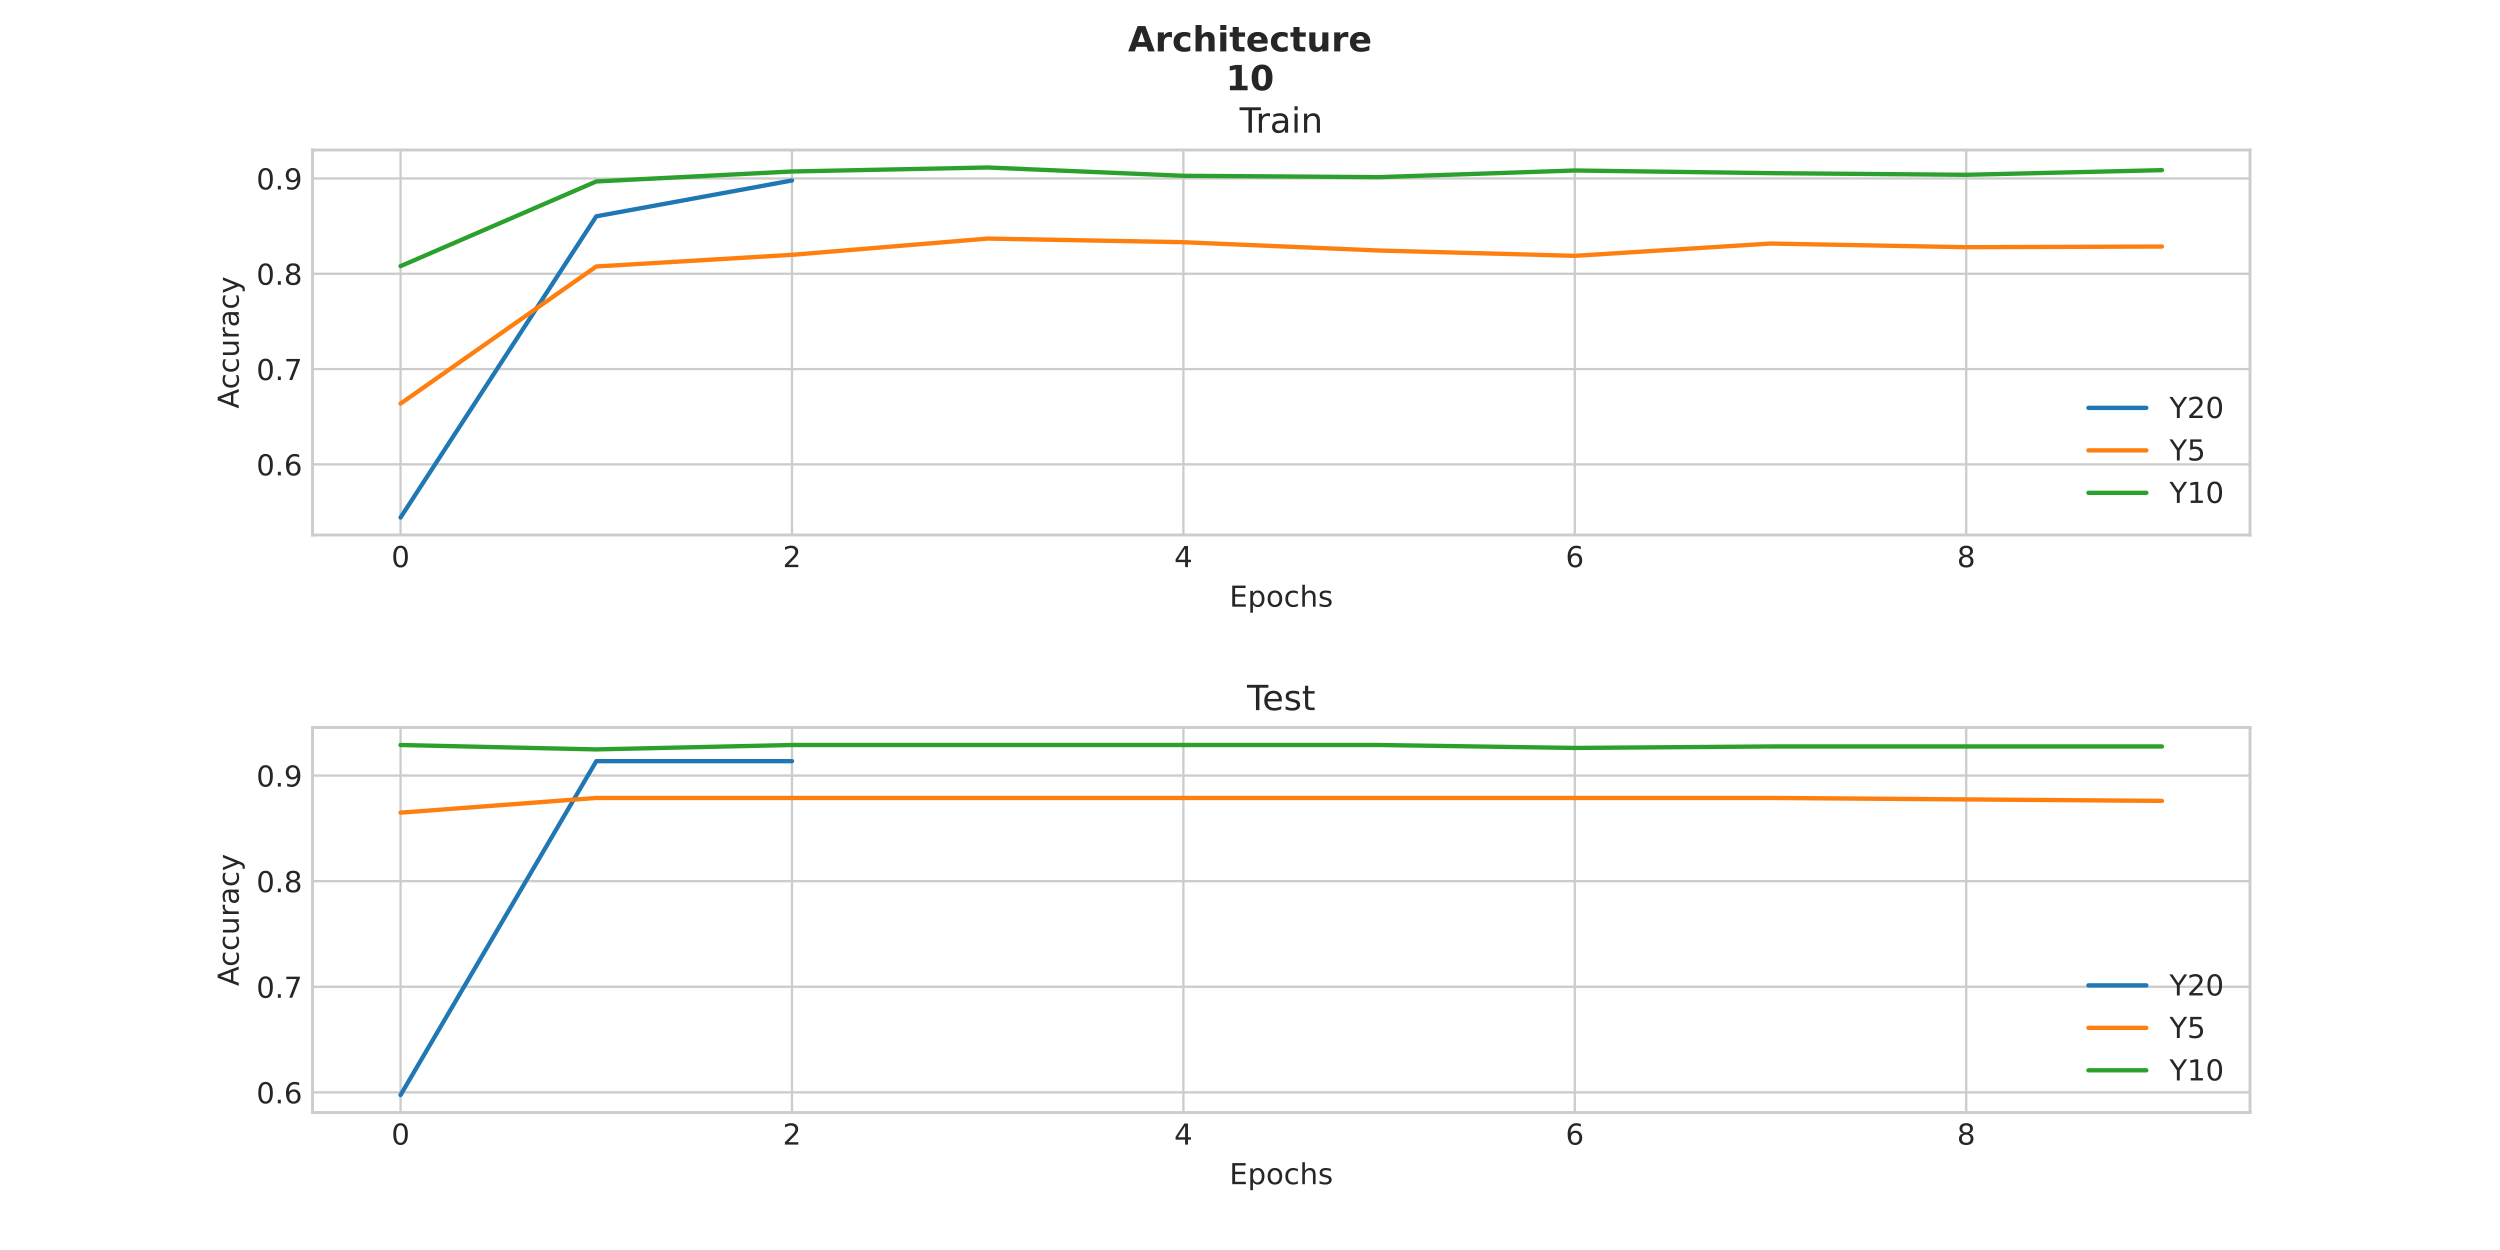
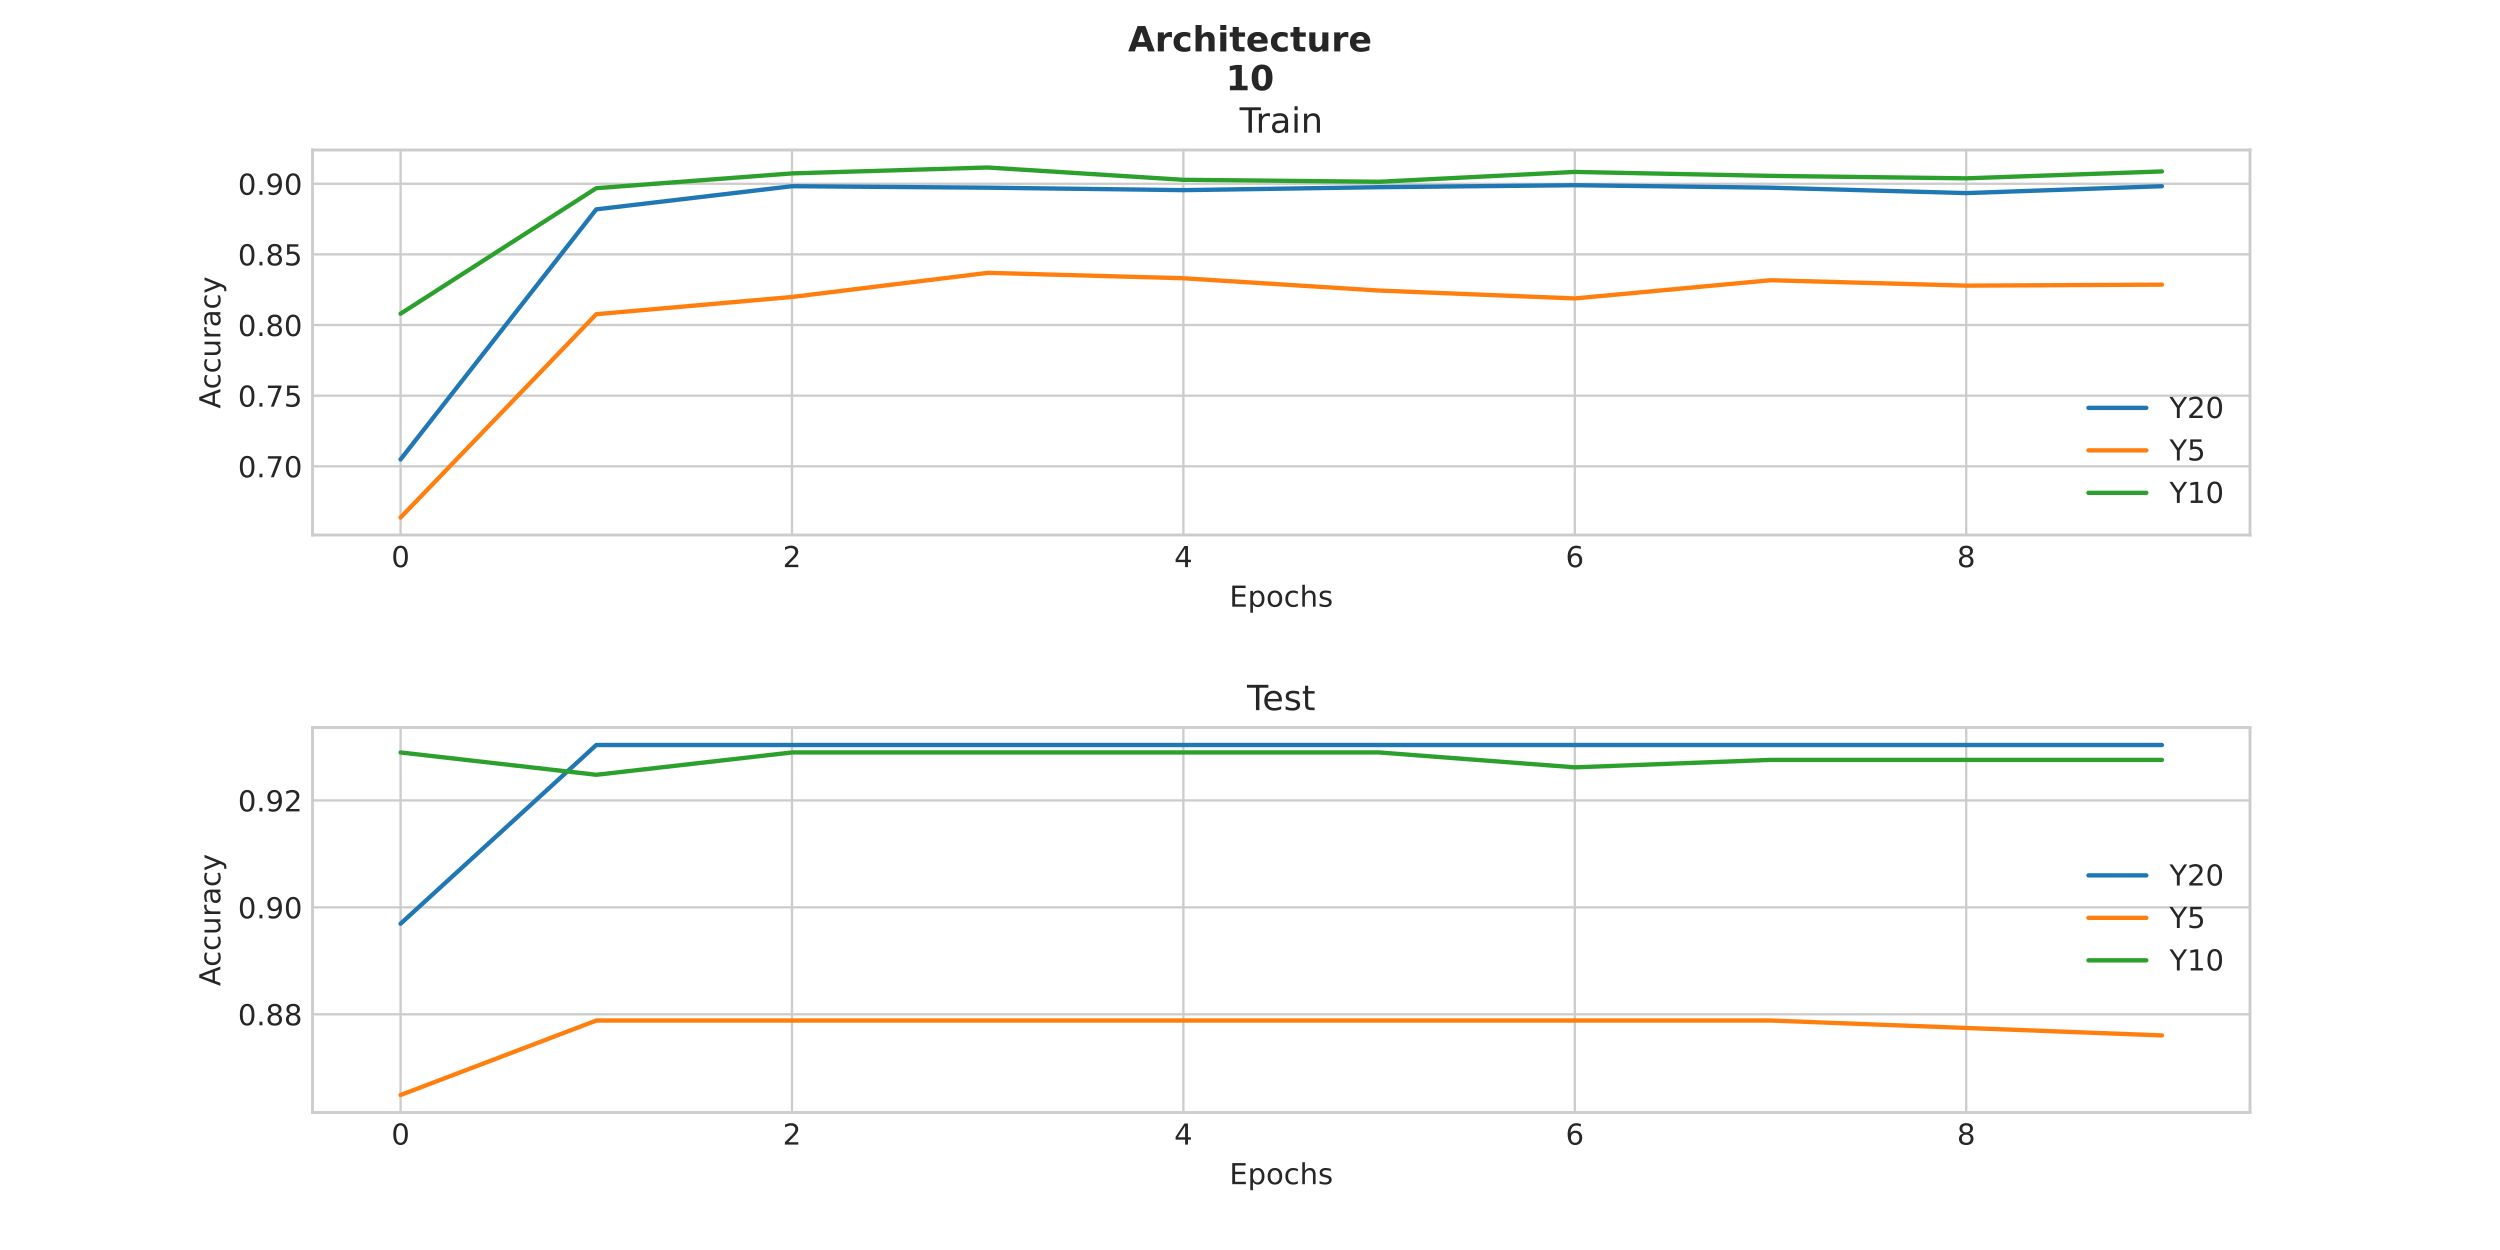
<svg xmlns="http://www.w3.org/2000/svg" xmlns:xlink="http://www.w3.org/1999/xlink" width="864pt" height="432pt" viewBox="0 0 864 432" version="1.1">
  <defs>
    <style type="text/css">*{stroke-linejoin: round; stroke-linecap: butt}</style>
  </defs>
  <g id="figure_1">
    <g id="patch_1">
      <path d="M 0 432  L 864 432  L 864 0  L 0 0  z " style="fill: #ffffff" />
    </g>
    <g id="axes_1">
      <g id="patch_2">
        <path d="M 108 184.896  L 777.6 184.896  L 777.6 51.84  L 108 51.84  z " style="fill: #ffffff" />
      </g>
      <g id="matplotlib.axis_1">
        <g id="xtick_1">
          <g id="line2d_1">
-             <path d="M 138.436 184.896  L 138.436 51.84  " clip-path="url(#p87c5087152)" style="fill: none; stroke: #cccccc; stroke-width: 0.8; stroke-linecap: round" />
+             <path d="M 138.436 184.896  L 138.436 51.84  " clip-path="url(#pbe1758ad6d)" style="fill: none; stroke: #cccccc; stroke-width: 0.8; stroke-linecap: round" />
          </g>
          <g id="line2d_2" />
          <g id="text_1">
            <g style="fill: #262626" transform="translate(135.2551 195.9944) scale(0.1 -0.1)">
              <defs>
                <path id="DejaVuSans-30" d="M 2034 4250  Q 1547 4250 1301 3770  Q 1056 3291 1056 2328  Q 1056 1369 1301 889  Q 1547 409 2034 409  Q 2525 409 2770 889  Q 3016 1369 3016 2328  Q 3016 3291 2770 3770  Q 2525 4250 2034 4250  z M 2034 4750  Q 2819 4750 3233 4129  Q 3647 3509 3647 2328  Q 3647 1150 3233 529  Q 2819 -91 2034 -91  Q 1250 -91 836 529  Q 422 1150 422 2328  Q 422 3509 836 4129  Q 1250 4750 2034 4750  z " transform="scale(0.015625)" />
              </defs>
              <use xlink:href="#DejaVuSans-30" />
            </g>
          </g>
        </g>
        <g id="xtick_2">
          <g id="line2d_3">
-             <path d="M 273.709 184.896  L 273.709 51.84  " clip-path="url(#p87c5087152)" style="fill: none; stroke: #cccccc; stroke-width: 0.8; stroke-linecap: round" />
+             <path d="M 273.709 184.896  L 273.709 51.84  " clip-path="url(#pbe1758ad6d)" style="fill: none; stroke: #cccccc; stroke-width: 0.8; stroke-linecap: round" />
          </g>
          <g id="line2d_4" />
          <g id="text_2">
            <g style="fill: #262626" transform="translate(270.5278 195.9944) scale(0.1 -0.1)">
              <defs>
                <path id="DejaVuSans-32" d="M 1228 531  L 3431 531  L 3431 0  L 469 0  L 469 531  Q 828 903 1448 1529  Q 2069 2156 2228 2338  Q 2531 2678 2651 2914  Q 2772 3150 2772 3378  Q 2772 3750 2511 3984  Q 2250 4219 1831 4219  Q 1534 4219 1204 4116  Q 875 4013 500 3803  L 500 4441  Q 881 4594 1212 4672  Q 1544 4750 1819 4750  Q 2544 4750 2975 4387  Q 3406 4025 3406 3419  Q 3406 3131 3298 2873  Q 3191 2616 2906 2266  Q 2828 2175 2409 1742  Q 1991 1309 1228 531  z " transform="scale(0.015625)" />
              </defs>
              <use xlink:href="#DejaVuSans-32" />
            </g>
          </g>
        </g>
        <g id="xtick_3">
          <g id="line2d_5">
-             <path d="M 408.982 184.896  L 408.982 51.84  " clip-path="url(#p87c5087152)" style="fill: none; stroke: #cccccc; stroke-width: 0.8; stroke-linecap: round" />
+             <path d="M 408.982 184.896  L 408.982 51.84  " clip-path="url(#pbe1758ad6d)" style="fill: none; stroke: #cccccc; stroke-width: 0.8; stroke-linecap: round" />
          </g>
          <g id="line2d_6" />
          <g id="text_3">
            <g style="fill: #262626" transform="translate(405.8006 195.9944) scale(0.1 -0.1)">
              <defs>
                <path id="DejaVuSans-34" d="M 2419 4116  L 825 1625  L 2419 1625  L 2419 4116  z M 2253 4666  L 3047 4666  L 3047 1625  L 3713 1625  L 3713 1100  L 3047 1100  L 3047 0  L 2419 0  L 2419 1100  L 313 1100  L 313 1709  L 2253 4666  z " transform="scale(0.015625)" />
              </defs>
              <use xlink:href="#DejaVuSans-34" />
            </g>
          </g>
        </g>
        <g id="xtick_4">
          <g id="line2d_7">
-             <path d="M 544.255 184.896  L 544.255 51.84  " clip-path="url(#p87c5087152)" style="fill: none; stroke: #cccccc; stroke-width: 0.8; stroke-linecap: round" />
+             <path d="M 544.255 184.896  L 544.255 51.84  " clip-path="url(#pbe1758ad6d)" style="fill: none; stroke: #cccccc; stroke-width: 0.8; stroke-linecap: round" />
          </g>
          <g id="line2d_8" />
          <g id="text_4">
            <g style="fill: #262626" transform="translate(541.0733 195.9944) scale(0.1 -0.1)">
              <defs>
                <path id="DejaVuSans-36" d="M 2113 2584  Q 1688 2584 1439 2293  Q 1191 2003 1191 1497  Q 1191 994 1439 701  Q 1688 409 2113 409  Q 2538 409 2786 701  Q 3034 994 3034 1497  Q 3034 2003 2786 2293  Q 2538 2584 2113 2584  z M 3366 4563  L 3366 3988  Q 3128 4100 2886 4159  Q 2644 4219 2406 4219  Q 1781 4219 1451 3797  Q 1122 3375 1075 2522  Q 1259 2794 1537 2939  Q 1816 3084 2150 3084  Q 2853 3084 3261 2657  Q 3669 2231 3669 1497  Q 3669 778 3244 343  Q 2819 -91 2113 -91  Q 1303 -91 875 529  Q 447 1150 447 2328  Q 447 3434 972 4092  Q 1497 4750 2381 4750  Q 2619 4750 2861 4703  Q 3103 4656 3366 4563  z " transform="scale(0.015625)" />
              </defs>
              <use xlink:href="#DejaVuSans-36" />
            </g>
          </g>
        </g>
        <g id="xtick_5">
          <g id="line2d_9">
-             <path d="M 679.527 184.896  L 679.527 51.84  " clip-path="url(#p87c5087152)" style="fill: none; stroke: #cccccc; stroke-width: 0.8; stroke-linecap: round" />
+             <path d="M 679.527 184.896  L 679.527 51.84  " clip-path="url(#pbe1758ad6d)" style="fill: none; stroke: #cccccc; stroke-width: 0.8; stroke-linecap: round" />
          </g>
          <g id="line2d_10" />
          <g id="text_5">
            <g style="fill: #262626" transform="translate(676.346 195.9944) scale(0.1 -0.1)">
              <defs>
                <path id="DejaVuSans-38" d="M 2034 2216  Q 1584 2216 1326 1975  Q 1069 1734 1069 1313  Q 1069 891 1326 650  Q 1584 409 2034 409  Q 2484 409 2743 651  Q 3003 894 3003 1313  Q 3003 1734 2745 1975  Q 2488 2216 2034 2216  z M 1403 2484  Q 997 2584 770 2862  Q 544 3141 544 3541  Q 544 4100 942 4425  Q 1341 4750 2034 4750  Q 2731 4750 3128 4425  Q 3525 4100 3525 3541  Q 3525 3141 3298 2862  Q 3072 2584 2669 2484  Q 3125 2378 3379 2068  Q 3634 1759 3634 1313  Q 3634 634 3220 271  Q 2806 -91 2034 -91  Q 1263 -91 848 271  Q 434 634 434 1313  Q 434 1759 690 2068  Q 947 2378 1403 2484  z M 1172 3481  Q 1172 3119 1398 2916  Q 1625 2713 2034 2713  Q 2441 2713 2670 2916  Q 2900 3119 2900 3481  Q 2900 3844 2670 4047  Q 2441 4250 2034 4250  Q 1625 4250 1398 4047  Q 1172 3844 1172 3481  z " transform="scale(0.015625)" />
              </defs>
              <use xlink:href="#DejaVuSans-38" />
            </g>
          </g>
        </g>
        <g id="text_6">
          <g style="fill: #262626" transform="translate(424.8844 209.6726) scale(0.1 -0.1)">
            <defs>
              <path id="DejaVuSans-45" d="M 628 4666  L 3578 4666  L 3578 4134  L 1259 4134  L 1259 2753  L 3481 2753  L 3481 2222  L 1259 2222  L 1259 531  L 3634 531  L 3634 0  L 628 0  L 628 4666  z " transform="scale(0.015625)" />
              <path id="DejaVuSans-70" d="M 1159 525  L 1159 -1331  L 581 -1331  L 581 3500  L 1159 3500  L 1159 2969  Q 1341 3281 1617 3432  Q 1894 3584 2278 3584  Q 2916 3584 3314 3078  Q 3713 2572 3713 1747  Q 3713 922 3314 415  Q 2916 -91 2278 -91  Q 1894 -91 1617 61  Q 1341 213 1159 525  z M 3116 1747  Q 3116 2381 2855 2742  Q 2594 3103 2138 3103  Q 1681 3103 1420 2742  Q 1159 2381 1159 1747  Q 1159 1113 1420 752  Q 1681 391 2138 391  Q 2594 391 2855 752  Q 3116 1113 3116 1747  z " transform="scale(0.015625)" />
              <path id="DejaVuSans-6f" d="M 1959 3097  Q 1497 3097 1228 2736  Q 959 2375 959 1747  Q 959 1119 1226 758  Q 1494 397 1959 397  Q 2419 397 2687 759  Q 2956 1122 2956 1747  Q 2956 2369 2687 2733  Q 2419 3097 1959 3097  z M 1959 3584  Q 2709 3584 3137 3096  Q 3566 2609 3566 1747  Q 3566 888 3137 398  Q 2709 -91 1959 -91  Q 1206 -91 779 398  Q 353 888 353 1747  Q 353 2609 779 3096  Q 1206 3584 1959 3584  z " transform="scale(0.015625)" />
              <path id="DejaVuSans-63" d="M 3122 3366  L 3122 2828  Q 2878 2963 2633 3030  Q 2388 3097 2138 3097  Q 1578 3097 1268 2742  Q 959 2388 959 1747  Q 959 1106 1268 751  Q 1578 397 2138 397  Q 2388 397 2633 464  Q 2878 531 3122 666  L 3122 134  Q 2881 22 2623 -34  Q 2366 -91 2075 -91  Q 1284 -91 818 406  Q 353 903 353 1747  Q 353 2603 823 3093  Q 1294 3584 2113 3584  Q 2378 3584 2631 3529  Q 2884 3475 3122 3366  z " transform="scale(0.015625)" />
              <path id="DejaVuSans-68" d="M 3513 2113  L 3513 0  L 2938 0  L 2938 2094  Q 2938 2591 2744 2837  Q 2550 3084 2163 3084  Q 1697 3084 1428 2787  Q 1159 2491 1159 1978  L 1159 0  L 581 0  L 581 4863  L 1159 4863  L 1159 2956  Q 1366 3272 1645 3428  Q 1925 3584 2291 3584  Q 2894 3584 3203 3211  Q 3513 2838 3513 2113  z " transform="scale(0.015625)" />
              <path id="DejaVuSans-73" d="M 2834 3397  L 2834 2853  Q 2591 2978 2328 3040  Q 2066 3103 1784 3103  Q 1356 3103 1142 2972  Q 928 2841 928 2578  Q 928 2378 1081 2264  Q 1234 2150 1697 2047  L 1894 2003  Q 2506 1872 2764 1633  Q 3022 1394 3022 966  Q 3022 478 2636 193  Q 2250 -91 1575 -91  Q 1294 -91 989 -36  Q 684 19 347 128  L 347 722  Q 666 556 975 473  Q 1284 391 1588 391  Q 1994 391 2212 530  Q 2431 669 2431 922  Q 2431 1156 2273 1281  Q 2116 1406 1581 1522  L 1381 1569  Q 847 1681 609 1914  Q 372 2147 372 2553  Q 372 3047 722 3315  Q 1072 3584 1716 3584  Q 2034 3584 2315 3537  Q 2597 3491 2834 3397  z " transform="scale(0.015625)" />
            </defs>
            <use xlink:href="#DejaVuSans-45" />
            <use xlink:href="#DejaVuSans-70" x="63.184" />
            <use xlink:href="#DejaVuSans-6f" x="126.66" />
            <use xlink:href="#DejaVuSans-63" x="187.842" />
            <use xlink:href="#DejaVuSans-68" x="242.822" />
            <use xlink:href="#DejaVuSans-73" x="306.201" />
          </g>
        </g>
      </g>
      <g id="matplotlib.axis_2">
        <g id="ytick_1">
          <g id="line2d_11">
-             <path d="M 108 160.486  L 777.6 160.486  " clip-path="url(#p87c5087152)" style="fill: none; stroke: #cccccc; stroke-width: 0.8; stroke-linecap: round" />
+             <path d="M 108 161.155  L 777.6 161.155  " clip-path="url(#pbe1758ad6d)" style="fill: none; stroke: #cccccc; stroke-width: 0.8; stroke-linecap: round" />
          </g>
          <g id="line2d_12" />
          <g id="text_7">
-             <g style="fill: #262626" transform="translate(88.59687 164.2852) scale(0.1 -0.1)">
+             <g style="fill: #262626" transform="translate(82.23438 164.954) scale(0.1 -0.1)">
              <defs>
                <path id="DejaVuSans-2e" d="M 684 794  L 1344 794  L 1344 0  L 684 0  L 684 794  z " transform="scale(0.015625)" />
-               </defs>
-               <use xlink:href="#DejaVuSans-30" />
-               <use xlink:href="#DejaVuSans-2e" x="63.623" />
-               <use xlink:href="#DejaVuSans-36" x="95.41" />
+                 <path id="DejaVuSans-37" d="M 525 4666  L 3525 4666  L 3525 4397  L 1831 0  L 1172 0  L 2766 4134  L 525 4134  L 525 4666  z " transform="scale(0.015625)" />
+               </defs>
+               <use xlink:href="#DejaVuSans-30" />
+               <use xlink:href="#DejaVuSans-2e" x="63.623" />
+               <use xlink:href="#DejaVuSans-37" x="95.41" />
+               <use xlink:href="#DejaVuSans-30" x="159.033" />
            </g>
          </g>
        </g>
        <g id="ytick_2">
          <g id="line2d_13">
-             <path d="M 108 127.549  L 777.6 127.549  " clip-path="url(#p87c5087152)" style="fill: none; stroke: #cccccc; stroke-width: 0.8; stroke-linecap: round" />
+             <path d="M 108 136.742  L 777.6 136.742  " clip-path="url(#pbe1758ad6d)" style="fill: none; stroke: #cccccc; stroke-width: 0.8; stroke-linecap: round" />
          </g>
          <g id="line2d_14" />
          <g id="text_8">
-             <g style="fill: #262626" transform="translate(88.59687 131.3482) scale(0.1 -0.1)">
-               <defs>
-                 <path id="DejaVuSans-37" d="M 525 4666  L 3525 4666  L 3525 4397  L 1831 0  L 1172 0  L 2766 4134  L 525 4134  L 525 4666  z " transform="scale(0.015625)" />
+             <g style="fill: #262626" transform="translate(82.23438 140.5408) scale(0.1 -0.1)">
+               <defs>
+                 <path id="DejaVuSans-35" d="M 691 4666  L 3169 4666  L 3169 4134  L 1269 4134  L 1269 2991  Q 1406 3038 1543 3061  Q 1681 3084 1819 3084  Q 2600 3084 3056 2656  Q 3513 2228 3513 1497  Q 3513 744 3044 326  Q 2575 -91 1722 -91  Q 1428 -91 1123 -41  Q 819 9 494 109  L 494 744  Q 775 591 1075 516  Q 1375 441 1709 441  Q 2250 441 2565 725  Q 2881 1009 2881 1497  Q 2881 1984 2565 2268  Q 2250 2553 1709 2553  Q 1456 2553 1204 2497  Q 953 2441 691 2322  L 691 4666  z " transform="scale(0.015625)" />
              </defs>
              <use xlink:href="#DejaVuSans-30" />
              <use xlink:href="#DejaVuSans-2e" x="63.623" />
              <use xlink:href="#DejaVuSans-37" x="95.41" />
+               <use xlink:href="#DejaVuSans-35" x="159.033" />
            </g>
          </g>
        </g>
        <g id="ytick_3">
          <g id="line2d_15">
-             <path d="M 108 94.612  L 777.6 94.612  " clip-path="url(#p87c5087152)" style="fill: none; stroke: #cccccc; stroke-width: 0.8; stroke-linecap: round" />
+             <path d="M 108 112.328  L 777.6 112.328  " clip-path="url(#pbe1758ad6d)" style="fill: none; stroke: #cccccc; stroke-width: 0.8; stroke-linecap: round" />
          </g>
          <g id="line2d_16" />
          <g id="text_9">
-             <g style="fill: #262626" transform="translate(88.59687 98.41127) scale(0.1 -0.1)">
+             <g style="fill: #262626" transform="translate(82.23438 116.1276) scale(0.1 -0.1)">
              <use xlink:href="#DejaVuSans-30" />
              <use xlink:href="#DejaVuSans-2e" x="63.623" />
              <use xlink:href="#DejaVuSans-38" x="95.41" />
+               <use xlink:href="#DejaVuSans-30" x="159.033" />
            </g>
          </g>
        </g>
        <g id="ytick_4">
          <g id="line2d_17">
-             <path d="M 108 61.675  L 777.6 61.675  " clip-path="url(#p87c5087152)" style="fill: none; stroke: #cccccc; stroke-width: 0.8; stroke-linecap: round" />
+             <path d="M 108 87.915  L 777.6 87.915  " clip-path="url(#pbe1758ad6d)" style="fill: none; stroke: #cccccc; stroke-width: 0.8; stroke-linecap: round" />
          </g>
          <g id="line2d_18" />
          <g id="text_10">
-             <g style="fill: #262626" transform="translate(88.59687 65.47431) scale(0.1 -0.1)">
+             <g style="fill: #262626" transform="translate(82.23438 91.71446) scale(0.1 -0.1)">
+               <use xlink:href="#DejaVuSans-30" />
+               <use xlink:href="#DejaVuSans-2e" x="63.623" />
+               <use xlink:href="#DejaVuSans-38" x="95.41" />
+               <use xlink:href="#DejaVuSans-35" x="159.033" />
+             </g>
+           </g>
+         </g>
+         <g id="ytick_5">
+           <g id="line2d_19">
+             <path d="M 108 63.502  L 777.6 63.502  " clip-path="url(#pbe1758ad6d)" style="fill: none; stroke: #cccccc; stroke-width: 0.8; stroke-linecap: round" />
+           </g>
+           <g id="line2d_20" />
+           <g id="text_11">
+             <g style="fill: #262626" transform="translate(82.23438 67.30127) scale(0.1 -0.1)">
              <defs>
                <path id="DejaVuSans-39" d="M 703 97  L 703 672  Q 941 559 1184 500  Q 1428 441 1663 441  Q 2288 441 2617 861  Q 2947 1281 2994 2138  Q 2813 1869 2534 1725  Q 2256 1581 1919 1581  Q 1219 1581 811 2004  Q 403 2428 403 3163  Q 403 3881 828 4315  Q 1253 4750 1959 4750  Q 2769 4750 3195 4129  Q 3622 3509 3622 2328  Q 3622 1225 3098 567  Q 2575 -91 1691 -91  Q 1453 -91 1209 -44  Q 966 3 703 97  z M 1959 2075  Q 2384 2075 2632 2365  Q 2881 2656 2881 3163  Q 2881 3666 2632 3958  Q 2384 4250 1959 4250  Q 1534 4250 1286 3958  Q 1038 3666 1038 3163  Q 1038 2656 1286 2365  Q 1534 2075 1959 2075  z " transform="scale(0.015625)" />
              </defs>
              <use xlink:href="#DejaVuSans-30" />
              <use xlink:href="#DejaVuSans-2e" x="63.623" />
              <use xlink:href="#DejaVuSans-39" x="95.41" />
-             </g>
-           </g>
-         </g>
-         <g id="text_11">
-           <g style="fill: #262626" transform="translate(82.51719 141.1961) rotate(-90) scale(0.1 -0.1)">
+               <use xlink:href="#DejaVuSans-30" x="159.033" />
+             </g>
+           </g>
+         </g>
+         <g id="text_12">
+           <g style="fill: #262626" transform="translate(76.15469 141.1961) rotate(-90) scale(0.1 -0.1)">
            <defs>
              <path id="DejaVuSans-41" d="M 2188 4044  L 1331 1722  L 3047 1722  L 2188 4044  z M 1831 4666  L 2547 4666  L 4325 0  L 3669 0  L 3244 1197  L 1141 1197  L 716 0  L 50 0  L 1831 4666  z " transform="scale(0.015625)" />
              <path id="DejaVuSans-75" d="M 544 1381  L 544 3500  L 1119 3500  L 1119 1403  Q 1119 906 1312 657  Q 1506 409 1894 409  Q 2359 409 2629 706  Q 2900 1003 2900 1516  L 2900 3500  L 3475 3500  L 3475 0  L 2900 0  L 2900 538  Q 2691 219 2414 64  Q 2138 -91 1772 -91  Q 1169 -91 856 284  Q 544 659 544 1381  z M 1991 3584  L 1991 3584  z " transform="scale(0.015625)" />
              <path id="DejaVuSans-72" d="M 2631 2963  Q 2534 3019 2420 3045  Q 2306 3072 2169 3072  Q 1681 3072 1420 2755  Q 1159 2438 1159 1844  L 1159 0  L 581 0  L 581 3500  L 1159 3500  L 1159 2956  Q 1341 3275 1631 3429  Q 1922 3584 2338 3584  Q 2397 3584 2469 3576  Q 2541 3569 2628 3553  L 2631 2963  z " transform="scale(0.015625)" />
              <path id="DejaVuSans-61" d="M 2194 1759  Q 1497 1759 1228 1600  Q 959 1441 959 1056  Q 959 750 1161 570  Q 1363 391 1709 391  Q 2188 391 2477 730  Q 2766 1069 2766 1631  L 2766 1759  L 2194 1759  z M 3341 1997  L 3341 0  L 2766 0  L 2766 531  Q 2569 213 2275 61  Q 1981 -91 1556 -91  Q 1019 -91 701 211  Q 384 513 384 1019  Q 384 1609 779 1909  Q 1175 2209 1959 2209  L 2766 2209  L 2766 2266  Q 2766 2663 2505 2880  Q 2244 3097 1772 3097  Q 1472 3097 1187 3025  Q 903 2953 641 2809  L 641 3341  Q 956 3463 1253 3523  Q 1550 3584 1831 3584  Q 2591 3584 2966 3190  Q 3341 2797 3341 1997  z " transform="scale(0.015625)" />
              <path id="DejaVuSans-79" d="M 2059 -325  Q 1816 -950 1584 -1140  Q 1353 -1331 966 -1331  L 506 -1331  L 506 -850  L 844 -850  Q 1081 -850 1212 -737  Q 1344 -625 1503 -206  L 1606 56  L 191 3500  L 800 3500  L 1894 763  L 2988 3500  L 3597 3500  L 2059 -325  z " transform="scale(0.015625)" />
            </defs>
            <use xlink:href="#DejaVuSans-41" />
            <use xlink:href="#DejaVuSans-63" x="66.658" />
            <use xlink:href="#DejaVuSans-63" x="121.639" />
            <use xlink:href="#DejaVuSans-75" x="176.619" />
            <use xlink:href="#DejaVuSans-72" x="239.998" />
            <use xlink:href="#DejaVuSans-61" x="281.111" />
            <use xlink:href="#DejaVuSans-63" x="342.391" />
            <use xlink:href="#DejaVuSans-79" x="397.371" />
          </g>
        </g>
      </g>
-       <g id="line2d_19">
-         <path d="M 138.436 178.848  L 206.073 74.758  L 273.709 62.364  " clip-path="url(#p87c5087152)" style="fill: none; stroke: #1f77b4; stroke-width: 1.5; stroke-linecap: round" />
-       </g>
-       <g id="line2d_20">
-         <path d="M 138.436 139.484  L 206.073 92.087  L 273.709 88.07  L 341.345 82.447  L 408.982 83.71  L 476.618 86.579  L 544.255 88.415  L 611.891 84.169  L 679.527 85.431  L 747.164 85.202  " clip-path="url(#p87c5087152)" style="fill: none; stroke: #ff7f0e; stroke-width: 1.5; stroke-linecap: round" />
-       </g>
      <g id="line2d_21">
-         <path d="M 138.436 91.972  L 206.073 62.708  L 273.709 59.265  L 341.345 57.888  L 408.982 60.757  L 476.618 61.216  L 544.255 58.921  L 611.891 59.839  L 679.527 60.413  L 747.164 58.806  " clip-path="url(#p87c5087152)" style="fill: none; stroke: #2ca02c; stroke-width: 1.5; stroke-linecap: round" />
+         <path d="M 138.436 158.773  L 206.073 72.348  L 273.709 64.353  L 341.345 64.863  L 408.982 65.714  L 476.618 64.693  L 544.255 64.012  L 611.891 64.863  L 679.527 66.734  L 747.164 64.353  " clip-path="url(#pbe1758ad6d)" style="fill: none; stroke: #1f77b4; stroke-width: 1.5; stroke-linecap: round" />
+       </g>
+       <g id="line2d_22">
+         <path d="M 138.436 178.848  L 206.073 108.585  L 273.709 102.631  L 341.345 94.295  L 408.982 96.166  L 476.618 100.42  L 544.255 103.142  L 611.891 96.847  L 679.527 98.718  L 747.164 98.378  " clip-path="url(#pbe1758ad6d)" style="fill: none; stroke: #ff7f0e; stroke-width: 1.5; stroke-linecap: round" />
+       </g>
+       <g id="line2d_23">
+         <path d="M 138.436 108.415  L 206.073 65.033  L 273.709 59.929  L 341.345 57.888  L 408.982 62.141  L 476.618 62.821  L 544.255 59.419  L 611.891 60.78  L 679.527 61.631  L 747.164 59.249  " clip-path="url(#pbe1758ad6d)" style="fill: none; stroke: #2ca02c; stroke-width: 1.5; stroke-linecap: round" />
      </g>
      <g id="patch_3">
        <path d="M 108 184.896  L 108 51.84  " style="fill: none; stroke: #cccccc; stroke-linejoin: miter; stroke-linecap: square" />
      </g>
      <g id="patch_4">
        <path d="M 777.6 184.896  L 777.6 51.84  " style="fill: none; stroke: #cccccc; stroke-linejoin: miter; stroke-linecap: square" />
      </g>
      <g id="patch_5">
        <path d="M 108 184.896  L 777.6 184.896  " style="fill: none; stroke: #cccccc; stroke-linejoin: miter; stroke-linecap: square" />
      </g>
      <g id="patch_6">
        <path d="M 108 51.84  L 777.6 51.84  " style="fill: none; stroke: #cccccc; stroke-linejoin: miter; stroke-linecap: square" />
      </g>
-       <g id="text_12">
+       <g id="text_13">
        <g style="fill: #262626" transform="translate(428.4075 45.84) scale(0.12 -0.12)">
          <defs>
            <path id="DejaVuSans-54" d="M -19 4666  L 3928 4666  L 3928 4134  L 2272 4134  L 2272 0  L 1638 0  L 1638 4134  L -19 4134  L -19 4666  z " transform="scale(0.015625)" />
            <path id="DejaVuSans-69" d="M 603 3500  L 1178 3500  L 1178 0  L 603 0  L 603 3500  z M 603 4863  L 1178 4863  L 1178 4134  L 603 4134  L 603 4863  z " transform="scale(0.015625)" />
            <path id="DejaVuSans-6e" d="M 3513 2113  L 3513 0  L 2938 0  L 2938 2094  Q 2938 2591 2744 2837  Q 2550 3084 2163 3084  Q 1697 3084 1428 2787  Q 1159 2491 1159 1978  L 1159 0  L 581 0  L 581 3500  L 1159 3500  L 1159 2956  Q 1366 3272 1645 3428  Q 1925 3584 2291 3584  Q 2894 3584 3203 3211  Q 3513 2838 3513 2113  z " transform="scale(0.015625)" />
          </defs>
          <use xlink:href="#DejaVuSans-54" />
          <use xlink:href="#DejaVuSans-72" x="46.334" />
          <use xlink:href="#DejaVuSans-61" x="87.447" />
          <use xlink:href="#DejaVuSans-69" x="148.727" />
          <use xlink:href="#DejaVuSans-6e" x="176.51" />
        </g>
      </g>
      <g id="legend_1">
-         <g id="line2d_22">
+         <g id="line2d_24">
          <path d="M 721.767 140.96  L 731.767 140.96  L 741.767 140.96  " style="fill: none; stroke: #1f77b4; stroke-width: 1.5; stroke-linecap: round" />
        </g>
-         <g id="text_13">
+         <g id="text_14">
          <g style="fill: #262626" transform="translate(749.7672 144.4601) scale(0.1 -0.1)">
            <defs>
              <path id="DejaVuSans-59" d="M -13 4666  L 666 4666  L 1959 2747  L 3244 4666  L 3922 4666  L 2272 2222  L 2272 0  L 1638 0  L 1638 2222  L -13 4666  z " transform="scale(0.015625)" />
            </defs>
            <use xlink:href="#DejaVuSans-59" />
            <use xlink:href="#DejaVuSans-32" x="61.084" />
            <use xlink:href="#DejaVuSans-30" x="124.707" />
          </g>
        </g>
-         <g id="line2d_23">
+         <g id="line2d_25">
          <path d="M 721.767 155.638  L 731.767 155.638  L 741.767 155.638  " style="fill: none; stroke: #ff7f0e; stroke-width: 1.5; stroke-linecap: round" />
        </g>
-         <g id="text_14">
+         <g id="text_15">
          <g style="fill: #262626" transform="translate(749.7672 159.1382) scale(0.1 -0.1)">
-             <defs>
-               <path id="DejaVuSans-35" d="M 691 4666  L 3169 4666  L 3169 4134  L 1269 4134  L 1269 2991  Q 1406 3038 1543 3061  Q 1681 3084 1819 3084  Q 2600 3084 3056 2656  Q 3513 2228 3513 1497  Q 3513 744 3044 326  Q 2575 -91 1722 -91  Q 1428 -91 1123 -41  Q 819 9 494 109  L 494 744  Q 775 591 1075 516  Q 1375 441 1709 441  Q 2250 441 2565 725  Q 2881 1009 2881 1497  Q 2881 1984 2565 2268  Q 2250 2553 1709 2553  Q 1456 2553 1204 2497  Q 953 2441 691 2322  L 691 4666  z " transform="scale(0.015625)" />
-             </defs>
            <use xlink:href="#DejaVuSans-59" />
            <use xlink:href="#DejaVuSans-35" x="61.084" />
          </g>
        </g>
-         <g id="line2d_24">
+         <g id="line2d_26">
          <path d="M 721.767 170.316  L 731.767 170.316  L 741.767 170.316  " style="fill: none; stroke: #2ca02c; stroke-width: 1.5; stroke-linecap: round" />
        </g>
-         <g id="text_15">
+         <g id="text_16">
          <g style="fill: #262626" transform="translate(749.7672 173.8163) scale(0.1 -0.1)">
            <defs>
              <path id="DejaVuSans-31" d="M 794 531  L 1825 531  L 1825 4091  L 703 3866  L 703 4441  L 1819 4666  L 2450 4666  L 2450 531  L 3481 531  L 3481 0  L 794 0  L 794 531  z " transform="scale(0.015625)" />
            </defs>
            <use xlink:href="#DejaVuSans-59" />
            <use xlink:href="#DejaVuSans-31" x="61.084" />
            <use xlink:href="#DejaVuSans-30" x="124.707" />
          </g>
        </g>
      </g>
    </g>
    <g id="axes_2">
      <g id="patch_7">
        <path d="M 108 384.48  L 777.6 384.48  L 777.6 251.424  L 108 251.424  z " style="fill: #ffffff" />
      </g>
      <g id="matplotlib.axis_3">
        <g id="xtick_6">
-           <g id="line2d_25">
-             <path d="M 138.436 384.48  L 138.436 251.424  " clip-path="url(#p6ddadc8a97)" style="fill: none; stroke: #cccccc; stroke-width: 0.8; stroke-linecap: round" />
-           </g>
-           <g id="line2d_26" />
-           <g id="text_16">
-             <g style="fill: #262626" transform="translate(135.2551 395.5784) scale(0.1 -0.1)">
-               <use xlink:href="#DejaVuSans-30" />
-             </g>
-           </g>
-         </g>
-         <g id="xtick_7">
          <g id="line2d_27">
-             <path d="M 273.709 384.48  L 273.709 251.424  " clip-path="url(#p6ddadc8a97)" style="fill: none; stroke: #cccccc; stroke-width: 0.8; stroke-linecap: round" />
+             <path d="M 138.436 384.48  L 138.436 251.424  " clip-path="url(#p581144cb21)" style="fill: none; stroke: #cccccc; stroke-width: 0.8; stroke-linecap: round" />
          </g>
          <g id="line2d_28" />
          <g id="text_17">
+             <g style="fill: #262626" transform="translate(135.2551 395.5784) scale(0.1 -0.1)">
+               <use xlink:href="#DejaVuSans-30" />
+             </g>
+           </g>
+         </g>
+         <g id="xtick_7">
+           <g id="line2d_29">
+             <path d="M 273.709 384.48  L 273.709 251.424  " clip-path="url(#p581144cb21)" style="fill: none; stroke: #cccccc; stroke-width: 0.8; stroke-linecap: round" />
+           </g>
+           <g id="line2d_30" />
+           <g id="text_18">
            <g style="fill: #262626" transform="translate(270.5278 395.5784) scale(0.1 -0.1)">
              <use xlink:href="#DejaVuSans-32" />
            </g>
          </g>
        </g>
        <g id="xtick_8">
-           <g id="line2d_29">
-             <path d="M 408.982 384.48  L 408.982 251.424  " clip-path="url(#p6ddadc8a97)" style="fill: none; stroke: #cccccc; stroke-width: 0.8; stroke-linecap: round" />
-           </g>
-           <g id="line2d_30" />
-           <g id="text_18">
+           <g id="line2d_31">
+             <path d="M 408.982 384.48  L 408.982 251.424  " clip-path="url(#p581144cb21)" style="fill: none; stroke: #cccccc; stroke-width: 0.8; stroke-linecap: round" />
+           </g>
+           <g id="line2d_32" />
+           <g id="text_19">
            <g style="fill: #262626" transform="translate(405.8006 395.5784) scale(0.1 -0.1)">
              <use xlink:href="#DejaVuSans-34" />
            </g>
          </g>
        </g>
        <g id="xtick_9">
-           <g id="line2d_31">
-             <path d="M 544.255 384.48  L 544.255 251.424  " clip-path="url(#p6ddadc8a97)" style="fill: none; stroke: #cccccc; stroke-width: 0.8; stroke-linecap: round" />
-           </g>
-           <g id="line2d_32" />
-           <g id="text_19">
+           <g id="line2d_33">
+             <path d="M 544.255 384.48  L 544.255 251.424  " clip-path="url(#p581144cb21)" style="fill: none; stroke: #cccccc; stroke-width: 0.8; stroke-linecap: round" />
+           </g>
+           <g id="line2d_34" />
+           <g id="text_20">
            <g style="fill: #262626" transform="translate(541.0733 395.5784) scale(0.1 -0.1)">
              <use xlink:href="#DejaVuSans-36" />
            </g>
          </g>
        </g>
        <g id="xtick_10">
-           <g id="line2d_33">
-             <path d="M 679.527 384.48  L 679.527 251.424  " clip-path="url(#p6ddadc8a97)" style="fill: none; stroke: #cccccc; stroke-width: 0.8; stroke-linecap: round" />
-           </g>
-           <g id="line2d_34" />
-           <g id="text_20">
+           <g id="line2d_35">
+             <path d="M 679.527 384.48  L 679.527 251.424  " clip-path="url(#p581144cb21)" style="fill: none; stroke: #cccccc; stroke-width: 0.8; stroke-linecap: round" />
+           </g>
+           <g id="line2d_36" />
+           <g id="text_21">
            <g style="fill: #262626" transform="translate(676.346 395.5784) scale(0.1 -0.1)">
              <use xlink:href="#DejaVuSans-38" />
            </g>
          </g>
        </g>
-         <g id="text_21">
+         <g id="text_22">
          <g style="fill: #262626" transform="translate(424.8844 409.2566) scale(0.1 -0.1)">
            <use xlink:href="#DejaVuSans-45" />
            <use xlink:href="#DejaVuSans-70" x="63.184" />
            <use xlink:href="#DejaVuSans-6f" x="126.66" />
            <use xlink:href="#DejaVuSans-63" x="187.842" />
            <use xlink:href="#DejaVuSans-68" x="242.822" />
            <use xlink:href="#DejaVuSans-73" x="306.201" />
          </g>
        </g>
      </g>
      <g id="matplotlib.axis_4">
-         <g id="ytick_5">
-           <g id="line2d_35">
-             <path d="M 108 377.517  L 777.6 377.517  " clip-path="url(#p6ddadc8a97)" style="fill: none; stroke: #cccccc; stroke-width: 0.8; stroke-linecap: round" />
-           </g>
-           <g id="line2d_36" />
-           <g id="text_22">
-             <g style="fill: #262626" transform="translate(88.59687 381.3164) scale(0.1 -0.1)">
-               <use xlink:href="#DejaVuSans-30" />
-               <use xlink:href="#DejaVuSans-2e" x="63.623" />
-               <use xlink:href="#DejaVuSans-36" x="95.41" />
-             </g>
-           </g>
-         </g>
        <g id="ytick_6">
          <g id="line2d_37">
-             <path d="M 108 341.026  L 777.6 341.026  " clip-path="url(#p6ddadc8a97)" style="fill: none; stroke: #cccccc; stroke-width: 0.8; stroke-linecap: round" />
+             <path d="M 108 350.535  L 777.6 350.535  " clip-path="url(#p581144cb21)" style="fill: none; stroke: #cccccc; stroke-width: 0.8; stroke-linecap: round" />
          </g>
          <g id="line2d_38" />
          <g id="text_23">
-             <g style="fill: #262626" transform="translate(88.59687 344.8251) scale(0.1 -0.1)">
-               <use xlink:href="#DejaVuSans-30" />
-               <use xlink:href="#DejaVuSans-2e" x="63.623" />
-               <use xlink:href="#DejaVuSans-37" x="95.41" />
+             <g style="fill: #262626" transform="translate(82.23438 354.3339) scale(0.1 -0.1)">
+               <use xlink:href="#DejaVuSans-30" />
+               <use xlink:href="#DejaVuSans-2e" x="63.623" />
+               <use xlink:href="#DejaVuSans-38" x="95.41" />
+               <use xlink:href="#DejaVuSans-38" x="159.033" />
            </g>
          </g>
        </g>
        <g id="ytick_7">
          <g id="line2d_39">
-             <path d="M 108 304.535  L 777.6 304.535  " clip-path="url(#p6ddadc8a97)" style="fill: none; stroke: #cccccc; stroke-width: 0.8; stroke-linecap: round" />
+             <path d="M 108 313.577  L 777.6 313.577  " clip-path="url(#p581144cb21)" style="fill: none; stroke: #cccccc; stroke-width: 0.8; stroke-linecap: round" />
          </g>
          <g id="line2d_40" />
          <g id="text_24">
-             <g style="fill: #262626" transform="translate(88.59687 308.3337) scale(0.1 -0.1)">
-               <use xlink:href="#DejaVuSans-30" />
-               <use xlink:href="#DejaVuSans-2e" x="63.623" />
-               <use xlink:href="#DejaVuSans-38" x="95.41" />
+             <g style="fill: #262626" transform="translate(82.23438 317.3764) scale(0.1 -0.1)">
+               <use xlink:href="#DejaVuSans-30" />
+               <use xlink:href="#DejaVuSans-2e" x="63.623" />
+               <use xlink:href="#DejaVuSans-39" x="95.41" />
+               <use xlink:href="#DejaVuSans-30" x="159.033" />
            </g>
          </g>
        </g>
        <g id="ytick_8">
          <g id="line2d_41">
-             <path d="M 108 268.043  L 777.6 268.043  " clip-path="url(#p6ddadc8a97)" style="fill: none; stroke: #cccccc; stroke-width: 0.8; stroke-linecap: round" />
+             <path d="M 108 276.62  L 777.6 276.62  " clip-path="url(#p581144cb21)" style="fill: none; stroke: #cccccc; stroke-width: 0.8; stroke-linecap: round" />
          </g>
          <g id="line2d_42" />
          <g id="text_25">
-             <g style="fill: #262626" transform="translate(88.59687 271.8424) scale(0.1 -0.1)">
+             <g style="fill: #262626" transform="translate(82.23438 280.4189) scale(0.1 -0.1)">
              <use xlink:href="#DejaVuSans-30" />
              <use xlink:href="#DejaVuSans-2e" x="63.623" />
              <use xlink:href="#DejaVuSans-39" x="95.41" />
+               <use xlink:href="#DejaVuSans-32" x="159.033" />
            </g>
          </g>
        </g>
        <g id="text_26">
-           <g style="fill: #262626" transform="translate(82.51719 340.7801) rotate(-90) scale(0.1 -0.1)">
+           <g style="fill: #262626" transform="translate(76.15469 340.7801) rotate(-90) scale(0.1 -0.1)">
            <use xlink:href="#DejaVuSans-41" />
            <use xlink:href="#DejaVuSans-63" x="66.658" />
            <use xlink:href="#DejaVuSans-63" x="121.639" />
            <use xlink:href="#DejaVuSans-75" x="176.619" />
            <use xlink:href="#DejaVuSans-72" x="239.998" />
            <use xlink:href="#DejaVuSans-61" x="281.111" />
            <use xlink:href="#DejaVuSans-63" x="342.391" />
            <use xlink:href="#DejaVuSans-79" x="397.371" />
          </g>
        </g>
      </g>
      <g id="line2d_43">
-         <path d="M 138.436 378.432  L 206.073 263.062  L 273.709 263.062  " clip-path="url(#p6ddadc8a97)" style="fill: none; stroke: #1f77b4; stroke-width: 1.5; stroke-linecap: round" />
+         <path d="M 138.436 319.239  L 206.073 257.472  L 273.709 257.472  L 341.345 257.472  L 408.982 257.472  L 476.618 257.472  L 544.255 257.472  L 611.891 257.472  L 679.527 257.472  L 747.164 257.472  " clip-path="url(#p581144cb21)" style="fill: none; stroke: #1f77b4; stroke-width: 1.5; stroke-linecap: round" />
      </g>
      <g id="line2d_44">
-         <path d="M 138.436 280.851  L 206.073 275.768  L 273.709 275.768  L 341.345 275.768  L 408.982 275.768  L 476.618 275.768  L 544.255 275.768  L 611.891 275.768  L 679.527 276.277  L 747.164 276.785  " clip-path="url(#p6ddadc8a97)" style="fill: none; stroke: #ff7f0e; stroke-width: 1.5; stroke-linecap: round" />
+         <path d="M 138.436 378.432  L 206.073 352.697  L 273.709 352.697  L 341.345 352.697  L 408.982 352.697  L 476.618 352.697  L 544.255 352.697  L 611.891 352.697  L 679.527 355.271  L 747.164 357.843  " clip-path="url(#p581144cb21)" style="fill: none; stroke: #ff7f0e; stroke-width: 1.5; stroke-linecap: round" />
      </g>
      <g id="line2d_45">
-         <path d="M 138.436 257.472  L 206.073 258.997  L 273.709 257.472  L 341.345 257.472  L 408.982 257.472  L 476.618 257.472  L 544.255 258.488  L 611.891 257.98  L 679.527 257.98  L 747.164 257.98  " clip-path="url(#p6ddadc8a97)" style="fill: none; stroke: #2ca02c; stroke-width: 1.5; stroke-linecap: round" />
+         <path d="M 138.436 260.046  L 206.073 267.767  L 273.709 260.046  L 341.345 260.046  L 408.982 260.046  L 476.618 260.046  L 544.255 265.192  L 611.891 262.618  L 679.527 262.618  L 747.164 262.618  " clip-path="url(#p581144cb21)" style="fill: none; stroke: #2ca02c; stroke-width: 1.5; stroke-linecap: round" />
      </g>
      <g id="patch_8">
        <path d="M 108 384.48  L 108 251.424  " style="fill: none; stroke: #cccccc; stroke-linejoin: miter; stroke-linecap: square" />
      </g>
      <g id="patch_9">
        <path d="M 777.6 384.48  L 777.6 251.424  " style="fill: none; stroke: #cccccc; stroke-linejoin: miter; stroke-linecap: square" />
      </g>
      <g id="patch_10">
        <path d="M 108 384.48  L 777.6 384.48  " style="fill: none; stroke: #cccccc; stroke-linejoin: miter; stroke-linecap: square" />
      </g>
      <g id="patch_11">
        <path d="M 108 251.424  L 777.6 251.424  " style="fill: none; stroke: #cccccc; stroke-linejoin: miter; stroke-linecap: square" />
      </g>
      <g id="text_27">
        <g style="fill: #262626" transform="translate(430.9856 245.424) scale(0.12 -0.12)">
          <defs>
            <path id="DejaVuSans-65" d="M 3597 1894  L 3597 1613  L 953 1613  Q 991 1019 1311 708  Q 1631 397 2203 397  Q 2534 397 2845 478  Q 3156 559 3463 722  L 3463 178  Q 3153 47 2828 -22  Q 2503 -91 2169 -91  Q 1331 -91 842 396  Q 353 884 353 1716  Q 353 2575 817 3079  Q 1281 3584 2069 3584  Q 2775 3584 3186 3129  Q 3597 2675 3597 1894  z M 3022 2063  Q 3016 2534 2758 2815  Q 2500 3097 2075 3097  Q 1594 3097 1305 2825  Q 1016 2553 972 2059  L 3022 2063  z " transform="scale(0.015625)" />
            <path id="DejaVuSans-74" d="M 1172 4494  L 1172 3500  L 2356 3500  L 2356 3053  L 1172 3053  L 1172 1153  Q 1172 725 1289 603  Q 1406 481 1766 481  L 2356 481  L 2356 0  L 1766 0  Q 1100 0 847 248  Q 594 497 594 1153  L 594 3053  L 172 3053  L 172 3500  L 594 3500  L 594 4494  L 1172 4494  z " transform="scale(0.015625)" />
          </defs>
          <use xlink:href="#DejaVuSans-54" />
          <use xlink:href="#DejaVuSans-65" x="44.084" />
          <use xlink:href="#DejaVuSans-73" x="105.607" />
          <use xlink:href="#DejaVuSans-74" x="157.707" />
        </g>
      </g>
      <g id="legend_2">
        <g id="line2d_46">
-           <path d="M 721.767 340.544  L 731.767 340.544  L 741.767 340.544  " style="fill: none; stroke: #1f77b4; stroke-width: 1.5; stroke-linecap: round" />
+           <path d="M 721.767 302.533  L 731.767 302.533  L 741.767 302.533  " style="fill: none; stroke: #1f77b4; stroke-width: 1.5; stroke-linecap: round" />
        </g>
        <g id="text_28">
-           <g style="fill: #262626" transform="translate(749.7672 344.0441) scale(0.1 -0.1)">
+           <g style="fill: #262626" transform="translate(749.7672 306.0333) scale(0.1 -0.1)">
            <use xlink:href="#DejaVuSans-59" />
            <use xlink:href="#DejaVuSans-32" x="61.084" />
            <use xlink:href="#DejaVuSans-30" x="124.707" />
          </g>
        </g>
        <g id="line2d_47">
-           <path d="M 721.767 355.222  L 731.767 355.222  L 741.767 355.222  " style="fill: none; stroke: #ff7f0e; stroke-width: 1.5; stroke-linecap: round" />
+           <path d="M 721.767 317.211  L 731.767 317.211  L 741.767 317.211  " style="fill: none; stroke: #ff7f0e; stroke-width: 1.5; stroke-linecap: round" />
        </g>
        <g id="text_29">
-           <g style="fill: #262626" transform="translate(749.7672 358.7222) scale(0.1 -0.1)">
+           <g style="fill: #262626" transform="translate(749.7672 320.7114) scale(0.1 -0.1)">
            <use xlink:href="#DejaVuSans-59" />
            <use xlink:href="#DejaVuSans-35" x="61.084" />
          </g>
        </g>
        <g id="line2d_48">
-           <path d="M 721.767 369.9  L 731.767 369.9  L 741.767 369.9  " style="fill: none; stroke: #2ca02c; stroke-width: 1.5; stroke-linecap: round" />
+           <path d="M 721.767 331.889  L 731.767 331.889  L 741.767 331.889  " style="fill: none; stroke: #2ca02c; stroke-width: 1.5; stroke-linecap: round" />
        </g>
        <g id="text_30">
-           <g style="fill: #262626" transform="translate(749.7672 373.4003) scale(0.1 -0.1)">
+           <g style="fill: #262626" transform="translate(749.7672 335.3895) scale(0.1 -0.1)">
            <use xlink:href="#DejaVuSans-59" />
            <use xlink:href="#DejaVuSans-31" x="61.084" />
            <use xlink:href="#DejaVuSans-30" x="124.707" />
          </g>
        </g>
      </g>
    </g>
    <g id="text_31">
      <g style="fill: #262626" transform="translate(389.8509 17.75812) scale(0.12 -0.12)">
        <defs>
          <path id="DejaVuSans-Bold-41" d="M 3419 850  L 1538 850  L 1241 0  L 31 0  L 1759 4666  L 3194 4666  L 4922 0  L 3713 0  L 3419 850  z M 1838 1716  L 3116 1716  L 2478 3572  L 1838 1716  z " transform="scale(0.015625)" />
          <path id="DejaVuSans-Bold-72" d="M 3138 2547  Q 2991 2616 2845 2648  Q 2700 2681 2553 2681  Q 2122 2681 1889 2404  Q 1656 2128 1656 1613  L 1656 0  L 538 0  L 538 3500  L 1656 3500  L 1656 2925  Q 1872 3269 2151 3426  Q 2431 3584 2822 3584  Q 2878 3584 2943 3579  Q 3009 3575 3134 3559  L 3138 2547  z " transform="scale(0.015625)" />
          <path id="DejaVuSans-Bold-63" d="M 3366 3391  L 3366 2478  Q 3138 2634 2908 2709  Q 2678 2784 2431 2784  Q 1963 2784 1702 2511  Q 1441 2238 1441 1747  Q 1441 1256 1702 982  Q 1963 709 2431 709  Q 2694 709 2930 787  Q 3166 866 3366 1019  L 3366 103  Q 3103 6 2833 -42  Q 2563 -91 2291 -91  Q 1344 -91 809 395  Q 275 881 275 1747  Q 275 2613 809 3098  Q 1344 3584 2291 3584  Q 2566 3584 2833 3536  Q 3100 3488 3366 3391  z " transform="scale(0.015625)" />
          <path id="DejaVuSans-Bold-68" d="M 4056 2131  L 4056 0  L 2931 0  L 2931 347  L 2931 1625  Q 2931 2084 2911 2256  Q 2891 2428 2841 2509  Q 2775 2619 2662 2680  Q 2550 2741 2406 2741  Q 2056 2741 1856 2470  Q 1656 2200 1656 1722  L 1656 0  L 538 0  L 538 4863  L 1656 4863  L 1656 2988  Q 1909 3294 2193 3439  Q 2478 3584 2822 3584  Q 3428 3584 3742 3212  Q 4056 2841 4056 2131  z " transform="scale(0.015625)" />
          <path id="DejaVuSans-Bold-69" d="M 538 3500  L 1656 3500  L 1656 0  L 538 0  L 538 3500  z M 538 4863  L 1656 4863  L 1656 3950  L 538 3950  L 538 4863  z " transform="scale(0.015625)" />
          <path id="DejaVuSans-Bold-74" d="M 1759 4494  L 1759 3500  L 2913 3500  L 2913 2700  L 1759 2700  L 1759 1216  Q 1759 972 1856 886  Q 1953 800 2241 800  L 2816 800  L 2816 0  L 1856 0  Q 1194 0 917 276  Q 641 553 641 1216  L 641 2700  L 84 2700  L 84 3500  L 641 3500  L 641 4494  L 1759 4494  z " transform="scale(0.015625)" />
          <path id="DejaVuSans-Bold-65" d="M 4031 1759  L 4031 1441  L 1416 1441  Q 1456 1047 1700 850  Q 1944 653 2381 653  Q 2734 653 3104 758  Q 3475 863 3866 1075  L 3866 213  Q 3469 63 3072 -14  Q 2675 -91 2278 -91  Q 1328 -91 801 392  Q 275 875 275 1747  Q 275 2603 792 3093  Q 1309 3584 2216 3584  Q 3041 3584 3536 3087  Q 4031 2591 4031 1759  z M 2881 2131  Q 2881 2450 2695 2645  Q 2509 2841 2209 2841  Q 1884 2841 1681 2658  Q 1478 2475 1428 2131  L 2881 2131  z " transform="scale(0.015625)" />
          <path id="DejaVuSans-Bold-75" d="M 500 1363  L 500 3500  L 1625 3500  L 1625 3150  Q 1625 2866 1622 2436  Q 1619 2006 1619 1863  Q 1619 1441 1641 1255  Q 1663 1069 1716 984  Q 1784 875 1895 815  Q 2006 756 2150 756  Q 2500 756 2700 1025  Q 2900 1294 2900 1772  L 2900 3500  L 4019 3500  L 4019 0  L 2900 0  L 2900 506  Q 2647 200 2364 54  Q 2081 -91 1741 -91  Q 1134 -91 817 281  Q 500 653 500 1363  z " transform="scale(0.015625)" />
        </defs>
        <use xlink:href="#DejaVuSans-Bold-41" />
        <use xlink:href="#DejaVuSans-Bold-72" x="77.393" />
        <use xlink:href="#DejaVuSans-Bold-63" x="126.709" />
        <use xlink:href="#DejaVuSans-Bold-68" x="185.986" />
        <use xlink:href="#DejaVuSans-Bold-69" x="257.178" />
        <use xlink:href="#DejaVuSans-Bold-74" x="291.455" />
        <use xlink:href="#DejaVuSans-Bold-65" x="339.258" />
        <use xlink:href="#DejaVuSans-Bold-63" x="407.08" />
        <use xlink:href="#DejaVuSans-Bold-74" x="466.357" />
        <use xlink:href="#DejaVuSans-Bold-75" x="514.16" />
        <use xlink:href="#DejaVuSans-Bold-72" x="585.352" />
        <use xlink:href="#DejaVuSans-Bold-65" x="634.668" />
      </g>
      <g style="fill: #262626" transform="translate(423.6506 31.1955) scale(0.12 -0.12)">
        <defs>
          <path id="DejaVuSans-Bold-31" d="M 750 831  L 1813 831  L 1813 3847  L 722 3622  L 722 4441  L 1806 4666  L 2950 4666  L 2950 831  L 4013 831  L 4013 0  L 750 0  L 750 831  z " transform="scale(0.015625)" />
          <path id="DejaVuSans-Bold-30" d="M 2944 2338  Q 2944 3213 2780 3570  Q 2616 3928 2228 3928  Q 1841 3928 1675 3570  Q 1509 3213 1509 2338  Q 1509 1453 1675 1090  Q 1841 728 2228 728  Q 2613 728 2778 1090  Q 2944 1453 2944 2338  z M 4147 2328  Q 4147 1169 3647 539  Q 3147 -91 2228 -91  Q 1306 -91 806 539  Q 306 1169 306 2328  Q 306 3491 806 4120  Q 1306 4750 2228 4750  Q 3147 4750 3647 4120  Q 4147 3491 4147 2328  z " transform="scale(0.015625)" />
        </defs>
        <use xlink:href="#DejaVuSans-Bold-31" />
        <use xlink:href="#DejaVuSans-Bold-30" x="69.58" />
      </g>
    </g>
  </g>
  <defs>
-     <clipPath id="p87c5087152">
+     <clipPath id="pbe1758ad6d">
      <rect x="108" y="51.84" width="669.6" height="133.056" />
    </clipPath>
-     <clipPath id="p6ddadc8a97">
+     <clipPath id="p581144cb21">
      <rect x="108" y="251.424" width="669.6" height="133.056" />
    </clipPath>
  </defs>
</svg>
